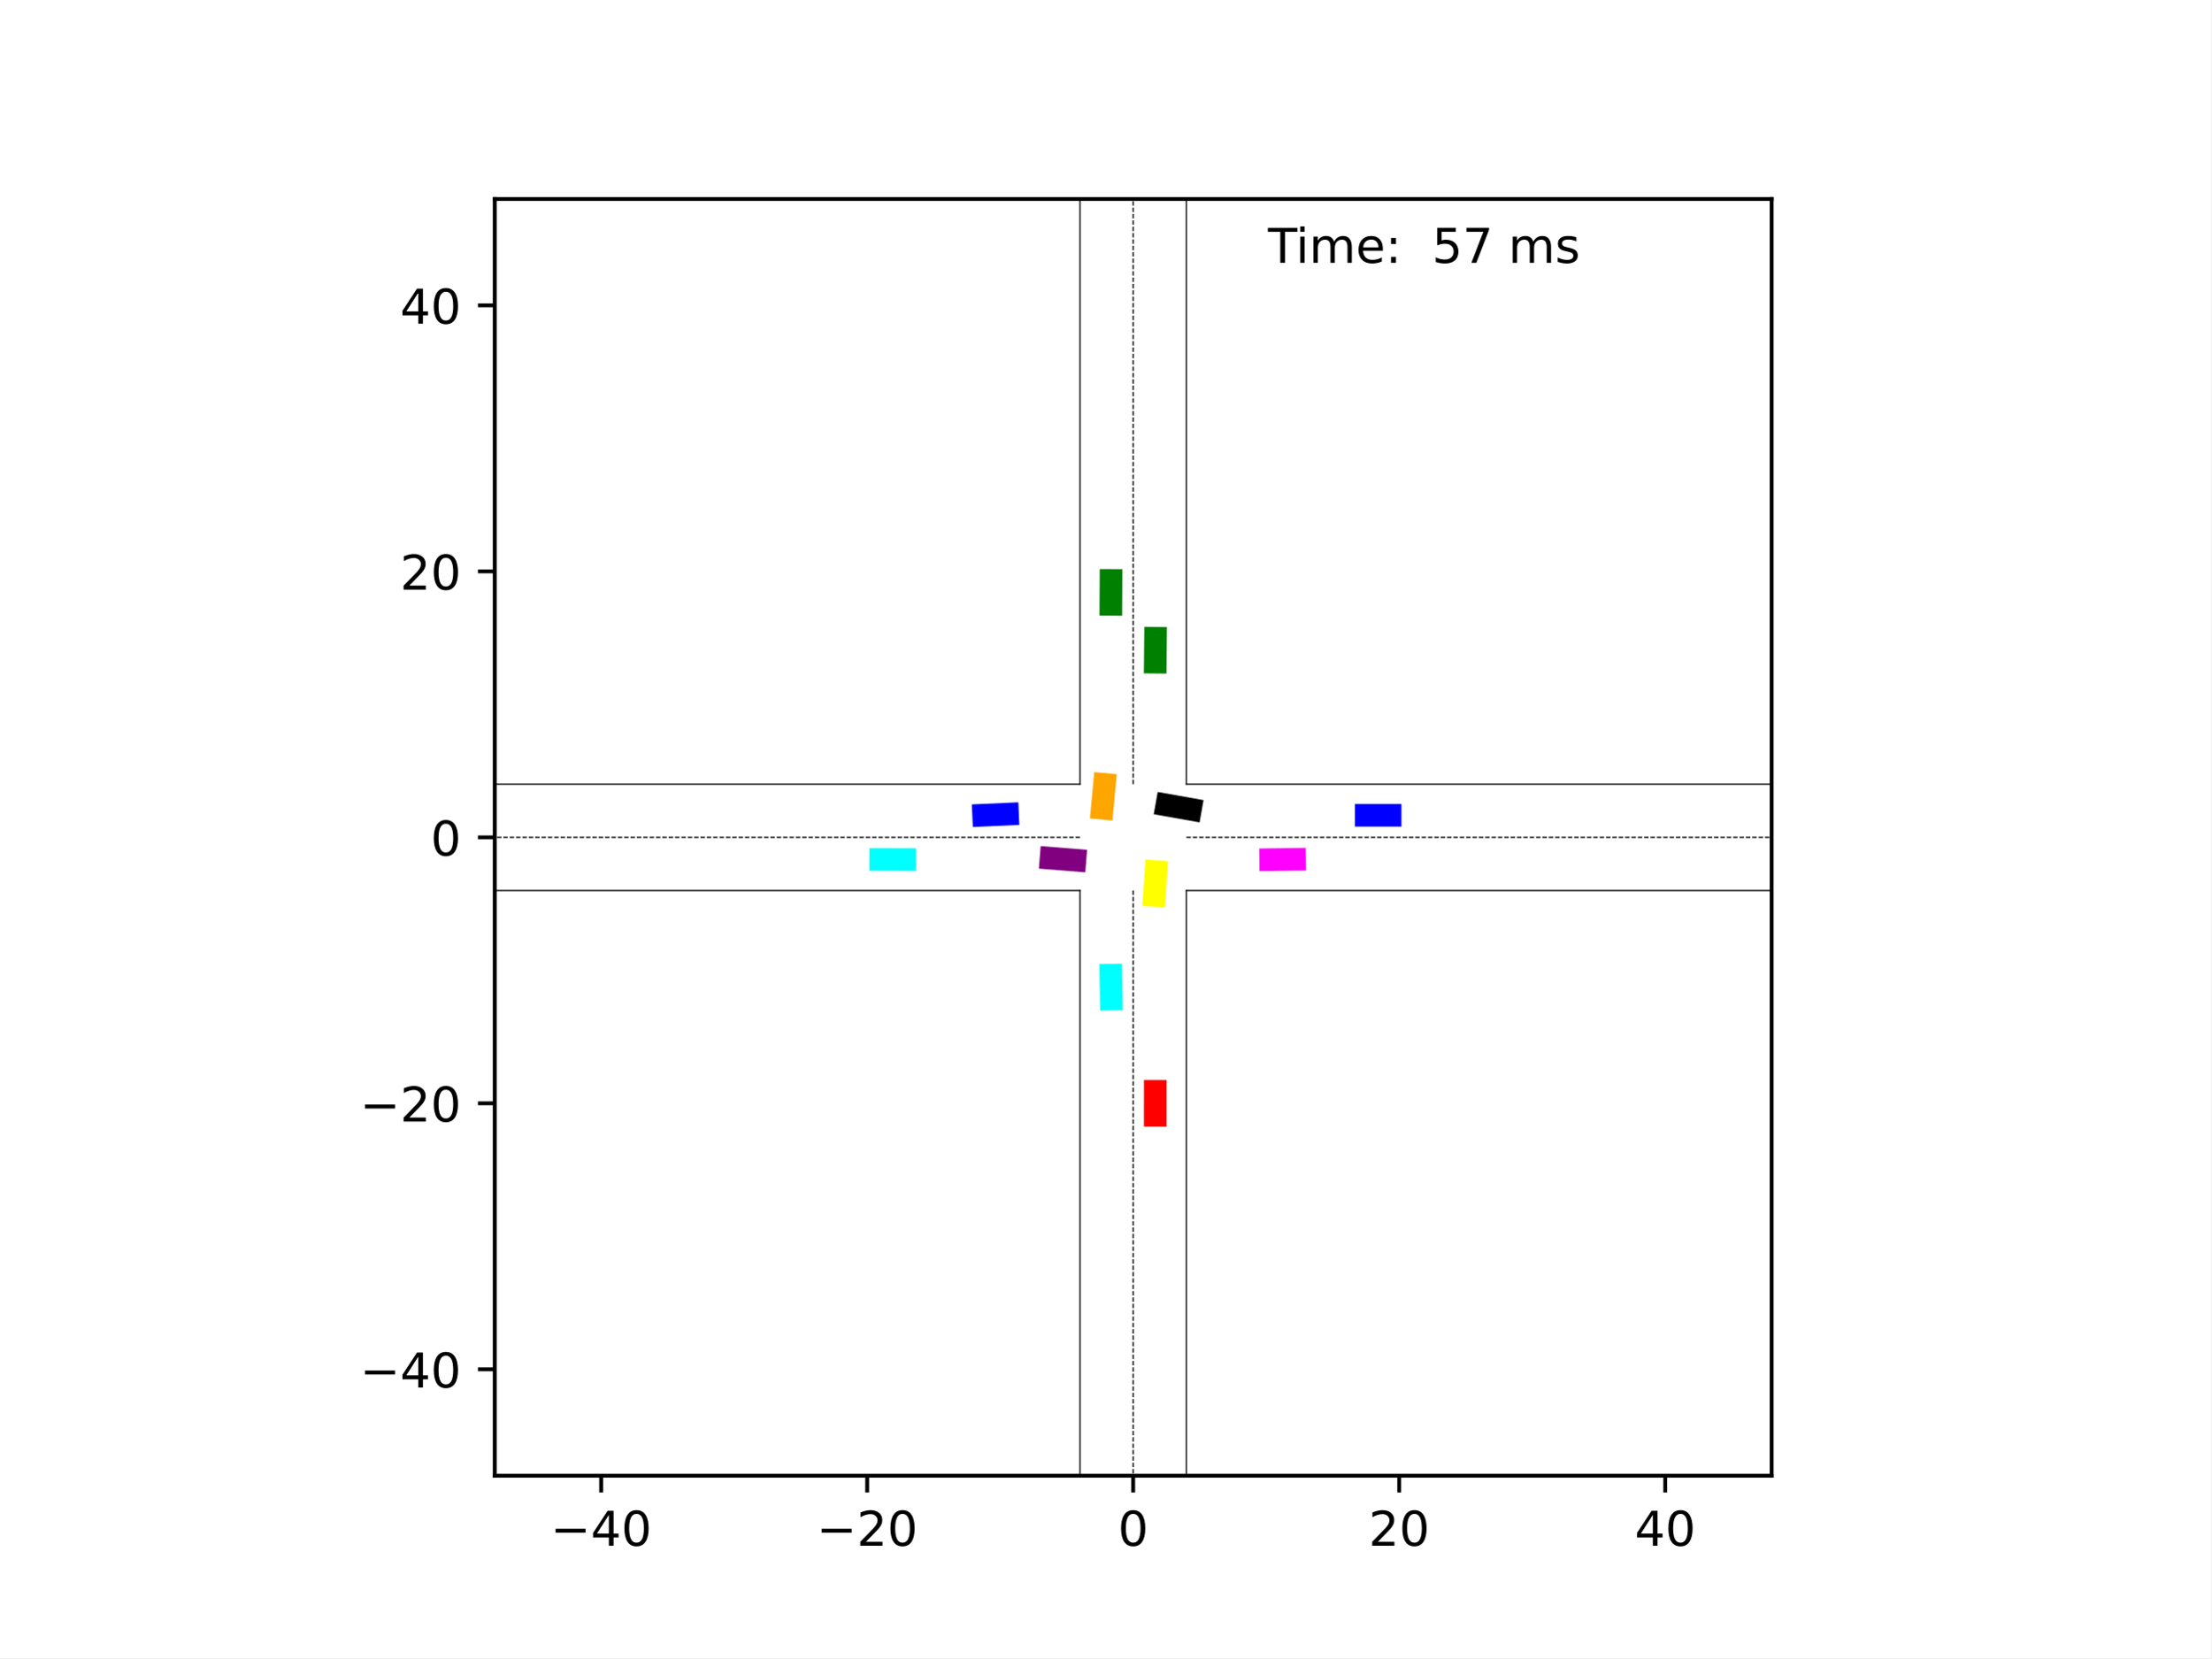
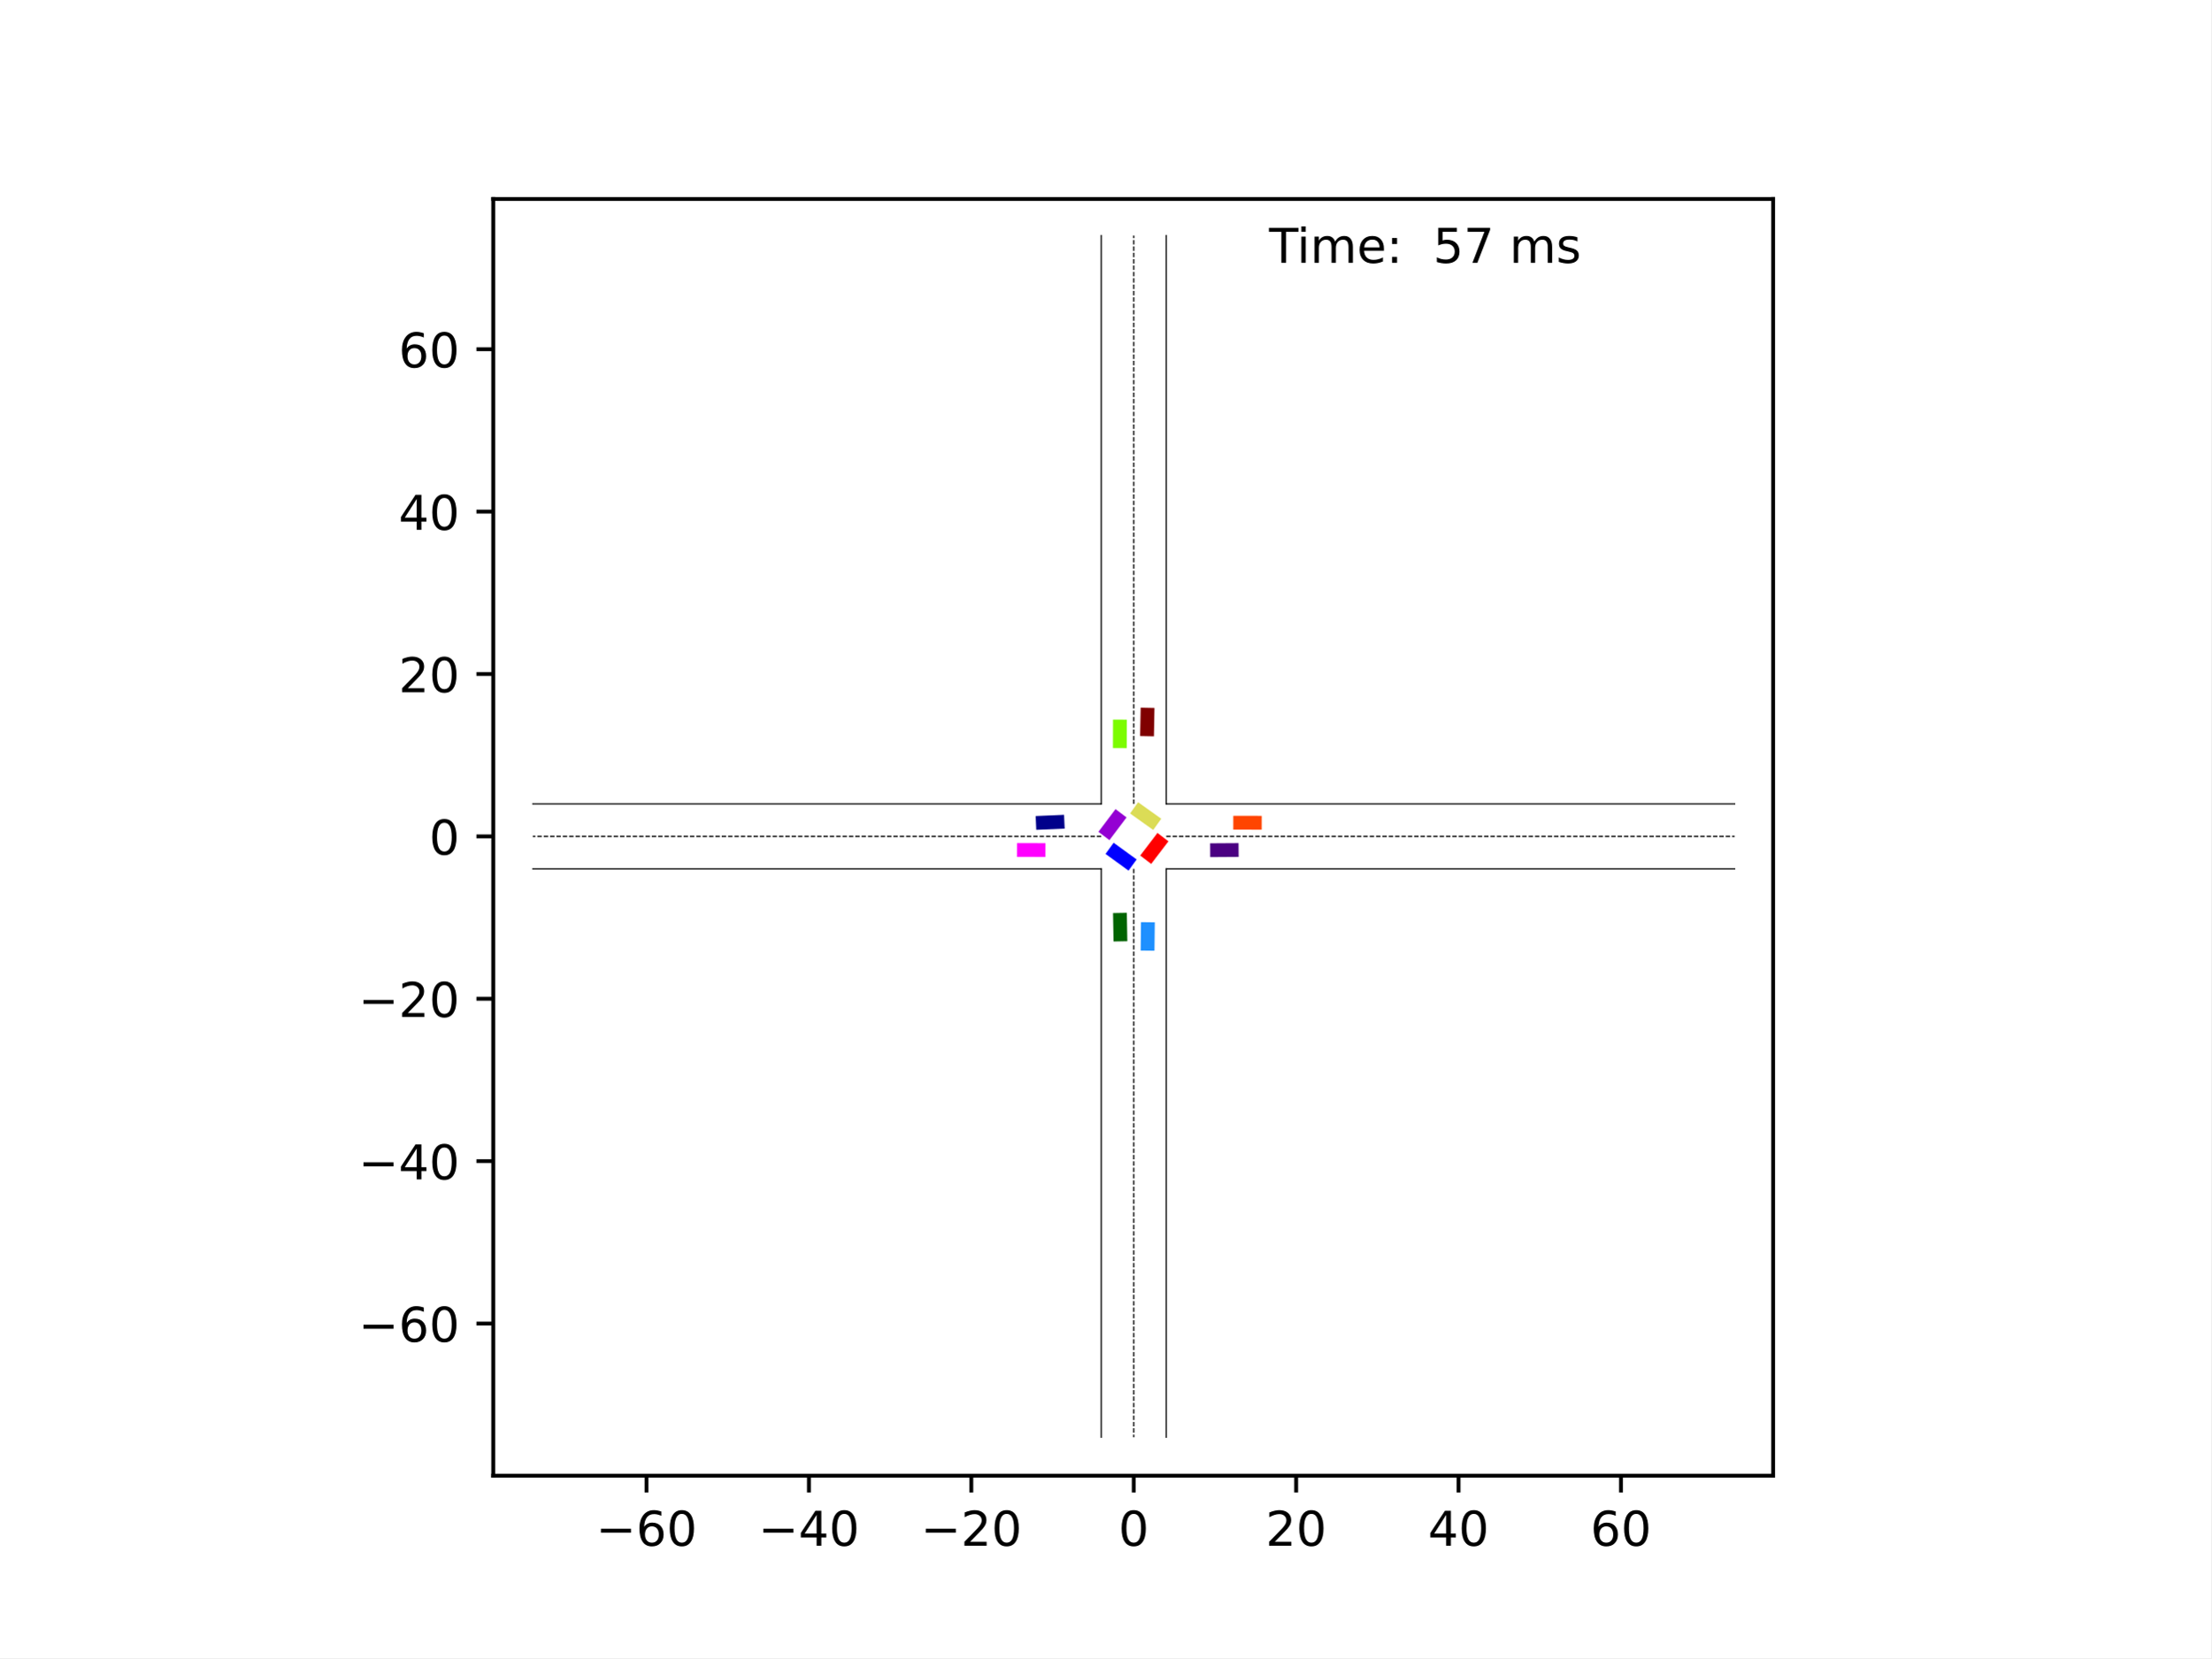
<svg xmlns="http://www.w3.org/2000/svg" xmlns:xlink="http://www.w3.org/1999/xlink" width="460.8pt" height="345.6pt" viewBox="0 0 460.8 345.6" version="1.1">
  <defs>
    <style type="text/css">*{stroke-linejoin: round; stroke-linecap: butt}</style>
  </defs>
  <g id="figure_1">
    <g id="patch_1">
      <path d="M 0 345.6  L 460.8 345.6  L 460.8 0  L 0 0  z " style="fill: #ffffff" />
    </g>
    <g id="axes_1">
      <g id="patch_2">
-         <path d="M 103.104 307.584  L 369.216 307.584  L 369.216 41.472  L 103.104 41.472  z " style="fill: #ffffff" />
+         <path d="M 102.788 307.584  L 369.532 307.584  L 369.532 41.472  L 102.788 41.472  z " style="fill: #ffffff" />
      </g>
      <g id="patch_3">
-         <path d="M 212.221 167.227  L 202.529 167.662  L 202.74 172.37  L 212.432 171.935  z " clip-path="url(#p654d6fcd2c)" style="fill: #0000ff" />
+         <path d="M 221.753 169.832  L 215.835 170.086  L 215.959 172.96  L 221.877 172.706  z " clip-path="url(#p192dba87f9)" style="fill: #00008b" />
      </g>
      <g id="patch_4">
-         <path d="M 243.096 140.395  L 243.192 130.694  L 238.479 130.647  L 238.384 140.349  z " clip-path="url(#p654d6fcd2c)" style="fill: #008000" />
+         <path d="M 240.478 153.473  L 240.596 147.551  L 237.72 147.494  L 237.601 153.416  z " clip-path="url(#p192dba87f9)" style="fill: #800000" />
      </g>
      <g id="patch_5">
-         <path d="M 229.105 200.94  L 229.266 210.641  L 233.978 210.563  L 233.817 200.862  z " clip-path="url(#p654d6fcd2c)" style="fill: #00ffff" />
+         <path d="M 231.959 190.31  L 232.061 196.233  L 234.937 196.183  L 234.835 190.261  z " clip-path="url(#p192dba87f9)" style="fill: #006400" />
      </g>
      <g id="patch_6">
-         <path d="M 262.482 181.563  L 272.184 181.441  L 272.124 176.729  L 262.423 176.851  z " clip-path="url(#p654d6fcd2c)" style="fill: #ff00ff" />
+         <path d="M 252.213 178.647  L 258.137 178.609  L 258.118 175.732  L 252.195 175.77  z " clip-path="url(#p192dba87f9)" style="fill: #4b0082" />
      </g>
      <g id="patch_7">
-         <path d="M 242.773 189.151  L 243.424 179.471  L 238.722 179.155  L 238.072 188.835  z " clip-path="url(#p654d6fcd2c)" style="fill: #ffff00" />
+         <path d="M 236.878 179.135  L 232.084 175.655  L 230.394 177.983  L 235.188 181.463  z " clip-path="url(#p192dba87f9)" style="fill: #0000ff" />
      </g>
      <g id="patch_8">
-         <path d="M 250.82 166.767  L 241.267 165.071  L 240.444 169.711  L 249.996 171.407  z " clip-path="url(#p654d6fcd2c)" />
+         <path d="M 241.216 173.612  L 237.624 178.322  L 239.912 180.067  L 243.504 175.357  z " clip-path="url(#p192dba87f9)" style="fill: #ff0000" />
      </g>
      <g id="patch_9">
-         <path d="M 228.041 160.926  L 227.141 170.586  L 231.833 171.023  L 232.733 161.363  z " clip-path="url(#p654d6fcd2c)" style="fill: #ffa500" />
+         <path d="M 235.512 169.551  L 240.335 172.99  L 242.006 170.648  L 237.183 167.209  z " clip-path="url(#p192dba87f9)" style="fill: #dbdc56" />
      </g>
      <g id="patch_10">
-         <path d="M 216.506 181.052  L 226.177 181.819  L 226.55 177.121  L 216.878 176.354  z " clip-path="url(#p654d6fcd2c)" style="fill: #800080" />
+         <path d="M 231.211 175.108  L 234.774 170.376  L 232.476 168.645  L 228.913 173.377  z " clip-path="url(#p192dba87f9)" style="fill: #9400d3" />
      </g>
      <g id="patch_11">
-         <path d="M 243.111 234.82  L 243.117 225.118  L 238.405 225.115  L 238.398 234.817  z " clip-path="url(#p654d6fcd2c)" style="fill: #ff0000" />
+         <path d="M 240.595 198.16  L 240.664 192.237  L 237.787 192.203  L 237.718 198.126  z " clip-path="url(#p192dba87f9)" style="fill: #1e90ff" />
      </g>
      <g id="patch_12">
-         <path d="M 292.065 167.579  L 282.363 167.583  L 282.365 172.295  L 292.067 172.291  z " clip-path="url(#p654d6fcd2c)" style="fill: #0000ff" />
+         <path d="M 262.945 170.049  L 257.022 170.039  L 257.017 172.916  L 262.94 172.927  z " clip-path="url(#p192dba87f9)" style="fill: #ff4500" />
      </g>
      <g id="patch_13">
-         <path d="M 229.188 118.609  L 229.138 128.311  L 233.851 128.335  L 233.9 118.633  z " clip-path="url(#p654d6fcd2c)" style="fill: #008000" />
+         <path d="M 231.959 149.986  L 231.938 155.909  L 234.815 155.919  L 234.836 149.996  z " clip-path="url(#p192dba87f9)" style="fill: #7cfc00" />
      </g>
      <g id="patch_14">
-         <path d="M 181.178 181.494  L 190.879 181.52  L 190.892 176.808  L 181.19 176.781  z " clip-path="url(#p654d6fcd2c)" style="fill: #00ffff" />
+         <path d="M 211.935 178.602  L 217.859 178.618  L 217.867 175.741  L 211.943 175.725  z " clip-path="url(#p192dba87f9)" style="fill: #ff00ff" />
      </g>
      <g id="matplotlib.axis_1">
        <g id="xtick_1">
          <g id="line2d_1">
            <defs>
-               <path id="m54519fd6ff" d="M 0 0  L 0 3.5  " style="stroke: #000000; stroke-width: 0.8" />
+               <path id="mede19955ea" d="M 0 0  L 0 3.5  " style="stroke: #000000; stroke-width: 0.8" />
            </defs>
            <g>
-               <use xlink:href="#m54519fd6ff" x="125.28" y="307.584" style="stroke: #000000; stroke-width: 0.8" />
+               <use xlink:href="#mede19955ea" x="134.73" y="307.584" style="stroke: #000000; stroke-width: 0.8" />
            </g>
          </g>
          <g id="text_1">
-             <g transform="translate(114.7277 322.1824) scale(0.1 -0.1)">
+             <g transform="translate(124.1775 322.1824) scale(0.1 -0.1)">
              <defs>
                <path id="DejaVuSans-2212" d="M 678 2272  L 4684 2272  L 4684 1741  L 678 1741  L 678 2272  z " transform="scale(0.015625)" />
-                 <path id="DejaVuSans-34" d="M 2419 4116  L 825 1625  L 2419 1625  L 2419 4116  z M 2253 4666  L 3047 4666  L 3047 1625  L 3713 1625  L 3713 1100  L 3047 1100  L 3047 0  L 2419 0  L 2419 1100  L 313 1100  L 313 1709  L 2253 4666  z " transform="scale(0.015625)" />
+                 <path id="DejaVuSans-36" d="M 2113 2584  Q 1688 2584 1439 2293  Q 1191 2003 1191 1497  Q 1191 994 1439 701  Q 1688 409 2113 409  Q 2538 409 2786 701  Q 3034 994 3034 1497  Q 3034 2003 2786 2293  Q 2538 2584 2113 2584  z M 3366 4563  L 3366 3988  Q 3128 4100 2886 4159  Q 2644 4219 2406 4219  Q 1781 4219 1451 3797  Q 1122 3375 1075 2522  Q 1259 2794 1537 2939  Q 1816 3084 2150 3084  Q 2853 3084 3261 2657  Q 3669 2231 3669 1497  Q 3669 778 3244 343  Q 2819 -91 2113 -91  Q 1303 -91 875 529  Q 447 1150 447 2328  Q 447 3434 972 4092  Q 1497 4750 2381 4750  Q 2619 4750 2861 4703  Q 3103 4656 3366 4563  z " transform="scale(0.015625)" />
                <path id="DejaVuSans-30" d="M 2034 4250  Q 1547 4250 1301 3770  Q 1056 3291 1056 2328  Q 1056 1369 1301 889  Q 1547 409 2034 409  Q 2525 409 2770 889  Q 3016 1369 3016 2328  Q 3016 3291 2770 3770  Q 2525 4250 2034 4250  z M 2034 4750  Q 2819 4750 3233 4129  Q 3647 3509 3647 2328  Q 3647 1150 3233 529  Q 2819 -91 2034 -91  Q 1250 -91 836 529  Q 422 1150 422 2328  Q 422 3509 836 4129  Q 1250 4750 2034 4750  z " transform="scale(0.015625)" />
              </defs>
              <use xlink:href="#DejaVuSans-2212" />
-               <use xlink:href="#DejaVuSans-34" x="83.789" />
+               <use xlink:href="#DejaVuSans-36" x="83.789" />
              <use xlink:href="#DejaVuSans-30" x="147.412" />
            </g>
          </g>
        </g>
        <g id="xtick_2">
          <g id="line2d_2">
            <g>
-               <use xlink:href="#m54519fd6ff" x="180.72" y="307.584" style="stroke: #000000; stroke-width: 0.8" />
+               <use xlink:href="#mede19955ea" x="168.578" y="307.584" style="stroke: #000000; stroke-width: 0.8" />
            </g>
          </g>
          <g id="text_2">
-             <g transform="translate(170.1677 322.1824) scale(0.1 -0.1)">
+             <g transform="translate(158.0256 322.1824) scale(0.1 -0.1)">
+               <defs>
+                 <path id="DejaVuSans-34" d="M 2419 4116  L 825 1625  L 2419 1625  L 2419 4116  z M 2253 4666  L 3047 4666  L 3047 1625  L 3713 1625  L 3713 1100  L 3047 1100  L 3047 0  L 2419 0  L 2419 1100  L 313 1100  L 313 1709  L 2253 4666  z " transform="scale(0.015625)" />
+               </defs>
+               <use xlink:href="#DejaVuSans-2212" />
+               <use xlink:href="#DejaVuSans-34" x="83.789" />
+               <use xlink:href="#DejaVuSans-30" x="147.412" />
+             </g>
+           </g>
+         </g>
+         <g id="xtick_3">
+           <g id="line2d_3">
+             <g>
+               <use xlink:href="#mede19955ea" x="202.426" y="307.584" style="stroke: #000000; stroke-width: 0.8" />
+             </g>
+           </g>
+           <g id="text_3">
+             <g transform="translate(191.8737 322.1824) scale(0.1 -0.1)">
              <defs>
                <path id="DejaVuSans-32" d="M 1228 531  L 3431 531  L 3431 0  L 469 0  L 469 531  Q 828 903 1448 1529  Q 2069 2156 2228 2338  Q 2531 2678 2651 2914  Q 2772 3150 2772 3378  Q 2772 3750 2511 3984  Q 2250 4219 1831 4219  Q 1534 4219 1204 4116  Q 875 4013 500 3803  L 500 4441  Q 881 4594 1212 4672  Q 1544 4750 1819 4750  Q 2544 4750 2975 4387  Q 3406 4025 3406 3419  Q 3406 3131 3298 2873  Q 3191 2616 2906 2266  Q 2828 2175 2409 1742  Q 1991 1309 1228 531  z " transform="scale(0.015625)" />
              </defs>
              <use xlink:href="#DejaVuSans-2212" />
              <use xlink:href="#DejaVuSans-32" x="83.789" />
              <use xlink:href="#DejaVuSans-30" x="147.412" />
            </g>
          </g>
        </g>
-         <g id="xtick_3">
-           <g id="line2d_3">
-             <g>
-               <use xlink:href="#m54519fd6ff" x="236.16" y="307.584" style="stroke: #000000; stroke-width: 0.8" />
-             </g>
-           </g>
-           <g id="text_3">
-             <g transform="translate(232.9787 322.1824) scale(0.1 -0.1)">
-               <use xlink:href="#DejaVuSans-30" />
-             </g>
-           </g>
-         </g>
        <g id="xtick_4">
          <g id="line2d_4">
            <g>
-               <use xlink:href="#m54519fd6ff" x="291.6" y="307.584" style="stroke: #000000; stroke-width: 0.8" />
+               <use xlink:href="#mede19955ea" x="236.274" y="307.584" style="stroke: #000000; stroke-width: 0.8" />
            </g>
          </g>
          <g id="text_4">
-             <g transform="translate(285.2375 322.1824) scale(0.1 -0.1)">
-               <use xlink:href="#DejaVuSans-32" />
-               <use xlink:href="#DejaVuSans-30" x="63.623" />
+             <g transform="translate(233.0929 322.1824) scale(0.1 -0.1)">
+               <use xlink:href="#DejaVuSans-30" />
            </g>
          </g>
        </g>
        <g id="xtick_5">
          <g id="line2d_5">
            <g>
-               <use xlink:href="#m54519fd6ff" x="347.04" y="307.584" style="stroke: #000000; stroke-width: 0.8" />
+               <use xlink:href="#mede19955ea" x="270.122" y="307.584" style="stroke: #000000; stroke-width: 0.8" />
            </g>
          </g>
          <g id="text_5">
-             <g transform="translate(340.6775 322.1824) scale(0.1 -0.1)">
+             <g transform="translate(263.7597 322.1824) scale(0.1 -0.1)">
+               <use xlink:href="#DejaVuSans-32" />
+               <use xlink:href="#DejaVuSans-30" x="63.623" />
+             </g>
+           </g>
+         </g>
+         <g id="xtick_6">
+           <g id="line2d_6">
+             <g>
+               <use xlink:href="#mede19955ea" x="303.97" y="307.584" style="stroke: #000000; stroke-width: 0.8" />
+             </g>
+           </g>
+           <g id="text_6">
+             <g transform="translate(297.6078 322.1824) scale(0.1 -0.1)">
              <use xlink:href="#DejaVuSans-34" />
+               <use xlink:href="#DejaVuSans-30" x="63.623" />
+             </g>
+           </g>
+         </g>
+         <g id="xtick_7">
+           <g id="line2d_7">
+             <g>
+               <use xlink:href="#mede19955ea" x="337.818" y="307.584" style="stroke: #000000; stroke-width: 0.8" />
+             </g>
+           </g>
+           <g id="text_7">
+             <g transform="translate(331.4559 322.1824) scale(0.1 -0.1)">
+               <use xlink:href="#DejaVuSans-36" />
              <use xlink:href="#DejaVuSans-30" x="63.623" />
            </g>
          </g>
        </g>
      </g>
      <g id="matplotlib.axis_2">
        <g id="ytick_1">
-           <g id="line2d_6">
+           <g id="line2d_8">
            <defs>
-               <path id="m3b90f90cd5" d="M 0 0  L -3.5 0  " style="stroke: #000000; stroke-width: 0.8" />
+               <path id="m23fbdf6116" d="M 0 0  L -3.5 0  " style="stroke: #000000; stroke-width: 0.8" />
            </defs>
            <g>
-               <use xlink:href="#m3b90f90cd5" x="103.104" y="285.408" style="stroke: #000000; stroke-width: 0.8" />
-             </g>
-           </g>
-           <g id="text_6">
-             <g transform="translate(74.99931 289.2072) scale(0.1 -0.1)">
+               <use xlink:href="#m23fbdf6116" x="102.788" y="275.87" style="stroke: #000000; stroke-width: 0.8" />
+             </g>
+           </g>
+           <g id="text_8">
+             <g transform="translate(74.68291 279.6692) scale(0.1 -0.1)">
+               <use xlink:href="#DejaVuSans-2212" />
+               <use xlink:href="#DejaVuSans-36" x="83.789" />
+               <use xlink:href="#DejaVuSans-30" x="147.412" />
+             </g>
+           </g>
+         </g>
+         <g id="ytick_2">
+           <g id="line2d_9">
+             <g>
+               <use xlink:href="#m23fbdf6116" x="102.788" y="242.022" style="stroke: #000000; stroke-width: 0.8" />
+             </g>
+           </g>
+           <g id="text_9">
+             <g transform="translate(74.68291 245.8211) scale(0.1 -0.1)">
              <use xlink:href="#DejaVuSans-2212" />
              <use xlink:href="#DejaVuSans-34" x="83.789" />
              <use xlink:href="#DejaVuSans-30" x="147.412" />
            </g>
          </g>
        </g>
-         <g id="ytick_2">
-           <g id="line2d_7">
-             <g>
-               <use xlink:href="#m3b90f90cd5" x="103.104" y="229.968" style="stroke: #000000; stroke-width: 0.8" />
-             </g>
-           </g>
-           <g id="text_7">
-             <g transform="translate(74.99931 233.7672) scale(0.1 -0.1)">
+         <g id="ytick_3">
+           <g id="line2d_10">
+             <g>
+               <use xlink:href="#m23fbdf6116" x="102.788" y="208.174" style="stroke: #000000; stroke-width: 0.8" />
+             </g>
+           </g>
+           <g id="text_10">
+             <g transform="translate(74.68291 211.973) scale(0.1 -0.1)">
              <use xlink:href="#DejaVuSans-2212" />
              <use xlink:href="#DejaVuSans-32" x="83.789" />
              <use xlink:href="#DejaVuSans-30" x="147.412" />
            </g>
          </g>
        </g>
-         <g id="ytick_3">
-           <g id="line2d_8">
-             <g>
-               <use xlink:href="#m3b90f90cd5" x="103.104" y="174.528" style="stroke: #000000; stroke-width: 0.8" />
-             </g>
-           </g>
-           <g id="text_8">
-             <g transform="translate(89.7415 178.3272) scale(0.1 -0.1)">
+         <g id="ytick_4">
+           <g id="line2d_11">
+             <g>
+               <use xlink:href="#m23fbdf6116" x="102.788" y="174.326" style="stroke: #000000; stroke-width: 0.8" />
+             </g>
+           </g>
+           <g id="text_11">
+             <g transform="translate(89.4251 178.1249) scale(0.1 -0.1)">
              <use xlink:href="#DejaVuSans-30" />
            </g>
          </g>
        </g>
-         <g id="ytick_4">
-           <g id="line2d_9">
-             <g>
-               <use xlink:href="#m3b90f90cd5" x="103.104" y="119.088" style="stroke: #000000; stroke-width: 0.8" />
-             </g>
-           </g>
-           <g id="text_9">
-             <g transform="translate(83.379 122.8872) scale(0.1 -0.1)">
+         <g id="ytick_5">
+           <g id="line2d_12">
+             <g>
+               <use xlink:href="#m23fbdf6116" x="102.788" y="140.478" style="stroke: #000000; stroke-width: 0.8" />
+             </g>
+           </g>
+           <g id="text_12">
+             <g transform="translate(83.0626 144.2769) scale(0.1 -0.1)">
              <use xlink:href="#DejaVuSans-32" />
              <use xlink:href="#DejaVuSans-30" x="63.623" />
            </g>
          </g>
        </g>
-         <g id="ytick_5">
-           <g id="line2d_10">
-             <g>
-               <use xlink:href="#m3b90f90cd5" x="103.104" y="63.648" style="stroke: #000000; stroke-width: 0.8" />
-             </g>
-           </g>
-           <g id="text_10">
-             <g transform="translate(83.379 67.44722) scale(0.1 -0.1)">
+         <g id="ytick_6">
+           <g id="line2d_13">
+             <g>
+               <use xlink:href="#m23fbdf6116" x="102.788" y="106.63" style="stroke: #000000; stroke-width: 0.8" />
+             </g>
+           </g>
+           <g id="text_13">
+             <g transform="translate(83.0626 110.4288) scale(0.1 -0.1)">
              <use xlink:href="#DejaVuSans-34" />
              <use xlink:href="#DejaVuSans-30" x="63.623" />
            </g>
          </g>
        </g>
-       </g>
-       <g id="line2d_11">
-         <path d="M 247.248 346.6  L 247.248 185.616  " clip-path="url(#p654d6fcd2c)" style="fill: none; stroke: #000000; stroke-width: 0.25; stroke-linecap: square" />
-       </g>
-       <g id="line2d_12">
-         <path d="M 247.248 185.616  L 413.568 185.616  " clip-path="url(#p654d6fcd2c)" style="fill: none; stroke: #000000; stroke-width: 0.25; stroke-linecap: square" />
-       </g>
-       <g id="line2d_13">
-         <path d="M 413.568 163.44  L 247.248 163.44  " clip-path="url(#p654d6fcd2c)" style="fill: none; stroke: #000000; stroke-width: 0.25; stroke-linecap: square" />
-       </g>
-       <g id="line2d_14">
-         <path d="M 247.248 163.44  L 247.248 -1  " clip-path="url(#p654d6fcd2c)" style="fill: none; stroke: #000000; stroke-width: 0.25; stroke-linecap: square" />
+         <g id="ytick_7">
+           <g id="line2d_14">
+             <g>
+               <use xlink:href="#m23fbdf6116" x="102.788" y="72.781" style="stroke: #000000; stroke-width: 0.8" />
+             </g>
+           </g>
+           <g id="text_14">
+             <g transform="translate(83.0626 76.5807) scale(0.1 -0.1)">
+               <use xlink:href="#DejaVuSans-36" />
+               <use xlink:href="#DejaVuSans-30" x="63.623" />
+             </g>
+           </g>
+         </g>
      </g>
      <g id="line2d_15">
-         <path d="M 225.072 -1  L 225.072 163.44  " clip-path="url(#p654d6fcd2c)" style="fill: none; stroke: #000000; stroke-width: 0.25; stroke-linecap: square" />
+         <path d="M 243.044 299.564  L 243.044 181.095  " clip-path="url(#p192dba87f9)" style="fill: none; stroke: #000000; stroke-width: 0.25; stroke-linecap: square" />
      </g>
      <g id="line2d_16">
-         <path d="M 225.072 163.44  L 58.752 163.44  " clip-path="url(#p654d6fcd2c)" style="fill: none; stroke: #000000; stroke-width: 0.25; stroke-linecap: square" />
+         <path d="M 243.044 181.095  L 361.512 181.095  " clip-path="url(#p192dba87f9)" style="fill: none; stroke: #000000; stroke-width: 0.25; stroke-linecap: square" />
      </g>
      <g id="line2d_17">
-         <path d="M 58.752 185.616  L 225.072 185.616  " clip-path="url(#p654d6fcd2c)" style="fill: none; stroke: #000000; stroke-width: 0.25; stroke-linecap: square" />
+         <path d="M 361.512 167.556  L 243.044 167.556  " clip-path="url(#p192dba87f9)" style="fill: none; stroke: #000000; stroke-width: 0.25; stroke-linecap: square" />
      </g>
      <g id="line2d_18">
-         <path d="M 225.072 185.616  L 225.072 346.6  " clip-path="url(#p654d6fcd2c)" style="fill: none; stroke: #000000; stroke-width: 0.25; stroke-linecap: square" />
+         <path d="M 243.044 167.556  L 243.044 49.088  " clip-path="url(#p192dba87f9)" style="fill: none; stroke: #000000; stroke-width: 0.25; stroke-linecap: square" />
      </g>
      <g id="line2d_19">
-         <path d="M 247.248 174.528  L 413.568 174.528  " clip-path="url(#p654d6fcd2c)" style="fill: none; stroke-dasharray: 0.925,0.4; stroke-dashoffset: 0; stroke: #000000; stroke-width: 0.25" />
+         <path d="M 229.505 49.088  L 229.505 167.556  " clip-path="url(#p192dba87f9)" style="fill: none; stroke: #000000; stroke-width: 0.25; stroke-linecap: square" />
      </g>
      <g id="line2d_20">
-         <path d="M 236.16 163.44  L 236.16 -1  " clip-path="url(#p654d6fcd2c)" style="fill: none; stroke-dasharray: 0.925,0.4; stroke-dashoffset: 0; stroke: #000000; stroke-width: 0.25" />
+         <path d="M 229.505 167.556  L 111.036 167.556  " clip-path="url(#p192dba87f9)" style="fill: none; stroke: #000000; stroke-width: 0.25; stroke-linecap: square" />
      </g>
      <g id="line2d_21">
-         <path d="M 225.072 174.528  L 58.752 174.528  " clip-path="url(#p654d6fcd2c)" style="fill: none; stroke-dasharray: 0.925,0.4; stroke-dashoffset: 0; stroke: #000000; stroke-width: 0.25" />
+         <path d="M 111.036 181.095  L 229.505 181.095  " clip-path="url(#p192dba87f9)" style="fill: none; stroke: #000000; stroke-width: 0.25; stroke-linecap: square" />
      </g>
      <g id="line2d_22">
-         <path d="M 236.16 185.616  L 236.16 346.6  " clip-path="url(#p654d6fcd2c)" style="fill: none; stroke-dasharray: 0.925,0.4; stroke-dashoffset: 0; stroke: #000000; stroke-width: 0.25" />
+         <path d="M 229.505 181.095  L 229.505 299.564  " clip-path="url(#p192dba87f9)" style="fill: none; stroke: #000000; stroke-width: 0.25; stroke-linecap: square" />
+       </g>
+       <g id="line2d_23">
+         <path d="M 243.044 174.326  L 361.512 174.326  " clip-path="url(#p192dba87f9)" style="fill: none; stroke-dasharray: 0.925,0.4; stroke-dashoffset: 0; stroke: #000000; stroke-width: 0.25" />
+       </g>
+       <g id="line2d_24">
+         <path d="M 236.274 167.556  L 236.274 49.088  " clip-path="url(#p192dba87f9)" style="fill: none; stroke-dasharray: 0.925,0.4; stroke-dashoffset: 0; stroke: #000000; stroke-width: 0.25" />
+       </g>
+       <g id="line2d_25">
+         <path d="M 229.505 174.326  L 111.036 174.326  " clip-path="url(#p192dba87f9)" style="fill: none; stroke-dasharray: 0.925,0.4; stroke-dashoffset: 0; stroke: #000000; stroke-width: 0.25" />
+       </g>
+       <g id="line2d_26">
+         <path d="M 236.274 181.095  L 236.274 299.564  " clip-path="url(#p192dba87f9)" style="fill: none; stroke-dasharray: 0.925,0.4; stroke-dashoffset: 0; stroke: #000000; stroke-width: 0.25" />
      </g>
      <g id="patch_15">
-         <path d="M 103.104 307.584  L 103.104 41.472  " style="fill: none; stroke: #000000; stroke-width: 0.8; stroke-linejoin: miter; stroke-linecap: square" />
+         <path d="M 102.788 307.584  L 102.788 41.472  " style="fill: none; stroke: #000000; stroke-width: 0.8; stroke-linejoin: miter; stroke-linecap: square" />
      </g>
      <g id="patch_16">
-         <path d="M 369.216 307.584  L 369.216 41.472  " style="fill: none; stroke: #000000; stroke-width: 0.8; stroke-linejoin: miter; stroke-linecap: square" />
+         <path d="M 369.532 307.584  L 369.532 41.472  " style="fill: none; stroke: #000000; stroke-width: 0.8; stroke-linejoin: miter; stroke-linecap: square" />
      </g>
      <g id="patch_17">
-         <path d="M 103.104 307.584  L 369.216 307.584  " style="fill: none; stroke: #000000; stroke-width: 0.8; stroke-linejoin: miter; stroke-linecap: square" />
+         <path d="M 102.788 307.584  L 369.532 307.584  " style="fill: none; stroke: #000000; stroke-width: 0.8; stroke-linejoin: miter; stroke-linecap: square" />
      </g>
      <g id="patch_18">
-         <path d="M 103.104 41.472  L 369.216 41.472  " style="fill: none; stroke: #000000; stroke-width: 0.8; stroke-linejoin: miter; stroke-linecap: square" />
-       </g>
-       <g id="text_11">
-         <g transform="translate(264.2539 54.7776) scale(0.1 -0.1)">
+         <path d="M 102.788 41.472  L 369.532 41.472  " style="fill: none; stroke: #000000; stroke-width: 0.8; stroke-linejoin: miter; stroke-linecap: square" />
+       </g>
+       <g id="text_15">
+         <g transform="translate(264.4754 54.7776) scale(0.1 -0.1)">
          <defs>
            <path id="DejaVuSans-54" d="M -19 4666  L 3928 4666  L 3928 4134  L 2272 4134  L 2272 0  L 1638 0  L 1638 4134  L -19 4134  L -19 4666  z " transform="scale(0.015625)" />
            <path id="DejaVuSans-69" d="M 603 3500  L 1178 3500  L 1178 0  L 603 0  L 603 3500  z M 603 4863  L 1178 4863  L 1178 4134  L 603 4134  L 603 4863  z " transform="scale(0.015625)" />
            <path id="DejaVuSans-6d" d="M 3328 2828  Q 3544 3216 3844 3400  Q 4144 3584 4550 3584  Q 5097 3584 5394 3201  Q 5691 2819 5691 2113  L 5691 0  L 5113 0  L 5113 2094  Q 5113 2597 4934 2840  Q 4756 3084 4391 3084  Q 3944 3084 3684 2787  Q 3425 2491 3425 1978  L 3425 0  L 2847 0  L 2847 2094  Q 2847 2600 2669 2842  Q 2491 3084 2119 3084  Q 1678 3084 1418 2786  Q 1159 2488 1159 1978  L 1159 0  L 581 0  L 581 3500  L 1159 3500  L 1159 2956  Q 1356 3278 1631 3431  Q 1906 3584 2284 3584  Q 2666 3584 2933 3390  Q 3200 3197 3328 2828  z " transform="scale(0.015625)" />
            <path id="DejaVuSans-65" d="M 3597 1894  L 3597 1613  L 953 1613  Q 991 1019 1311 708  Q 1631 397 2203 397  Q 2534 397 2845 478  Q 3156 559 3463 722  L 3463 178  Q 3153 47 2828 -22  Q 2503 -91 2169 -91  Q 1331 -91 842 396  Q 353 884 353 1716  Q 353 2575 817 3079  Q 1281 3584 2069 3584  Q 2775 3584 3186 3129  Q 3597 2675 3597 1894  z M 3022 2063  Q 3016 2534 2758 2815  Q 2500 3097 2075 3097  Q 1594 3097 1305 2825  Q 1016 2553 972 2059  L 3022 2063  z " transform="scale(0.015625)" />
            <path id="DejaVuSans-3a" d="M 750 794  L 1409 794  L 1409 0  L 750 0  L 750 794  z M 750 3309  L 1409 3309  L 1409 2516  L 750 2516  L 750 3309  z " transform="scale(0.015625)" />
            <path id="DejaVuSans-20" transform="scale(0.015625)" />
            <path id="DejaVuSans-35" d="M 691 4666  L 3169 4666  L 3169 4134  L 1269 4134  L 1269 2991  Q 1406 3038 1543 3061  Q 1681 3084 1819 3084  Q 2600 3084 3056 2656  Q 3513 2228 3513 1497  Q 3513 744 3044 326  Q 2575 -91 1722 -91  Q 1428 -91 1123 -41  Q 819 9 494 109  L 494 744  Q 775 591 1075 516  Q 1375 441 1709 441  Q 2250 441 2565 725  Q 2881 1009 2881 1497  Q 2881 1984 2565 2268  Q 2250 2553 1709 2553  Q 1456 2553 1204 2497  Q 953 2441 691 2322  L 691 4666  z " transform="scale(0.015625)" />
            <path id="DejaVuSans-37" d="M 525 4666  L 3525 4666  L 3525 4397  L 1831 0  L 1172 0  L 2766 4134  L 525 4134  L 525 4666  z " transform="scale(0.015625)" />
            <path id="DejaVuSans-73" d="M 2834 3397  L 2834 2853  Q 2591 2978 2328 3040  Q 2066 3103 1784 3103  Q 1356 3103 1142 2972  Q 928 2841 928 2578  Q 928 2378 1081 2264  Q 1234 2150 1697 2047  L 1894 2003  Q 2506 1872 2764 1633  Q 3022 1394 3022 966  Q 3022 478 2636 193  Q 2250 -91 1575 -91  Q 1294 -91 989 -36  Q 684 19 347 128  L 347 722  Q 666 556 975 473  Q 1284 391 1588 391  Q 1994 391 2212 530  Q 2431 669 2431 922  Q 2431 1156 2273 1281  Q 2116 1406 1581 1522  L 1381 1569  Q 847 1681 609 1914  Q 372 2147 372 2553  Q 372 3047 722 3315  Q 1072 3584 1716 3584  Q 2034 3584 2315 3537  Q 2597 3491 2834 3397  z " transform="scale(0.015625)" />
          </defs>
          <use xlink:href="#DejaVuSans-54" />
          <use xlink:href="#DejaVuSans-69" x="57.959" />
          <use xlink:href="#DejaVuSans-6d" x="85.742" />
          <use xlink:href="#DejaVuSans-65" x="183.154" />
          <use xlink:href="#DejaVuSans-3a" x="244.678" />
          <use xlink:href="#DejaVuSans-20" x="278.369" />
          <use xlink:href="#DejaVuSans-20" x="310.156" />
          <use xlink:href="#DejaVuSans-35" x="341.943" />
          <use xlink:href="#DejaVuSans-37" x="405.566" />
          <use xlink:href="#DejaVuSans-20" x="469.189" />
          <use xlink:href="#DejaVuSans-6d" x="500.977" />
          <use xlink:href="#DejaVuSans-73" x="598.389" />
        </g>
      </g>
    </g>
  </g>
  <defs>
-     <clipPath id="p654d6fcd2c">
-       <rect x="103.104" y="41.472" width="266.112" height="266.112" />
+     <clipPath id="p192dba87f9">
+       <rect x="102.788" y="41.472" width="266.745" height="266.112" />
    </clipPath>
  </defs>
</svg>
